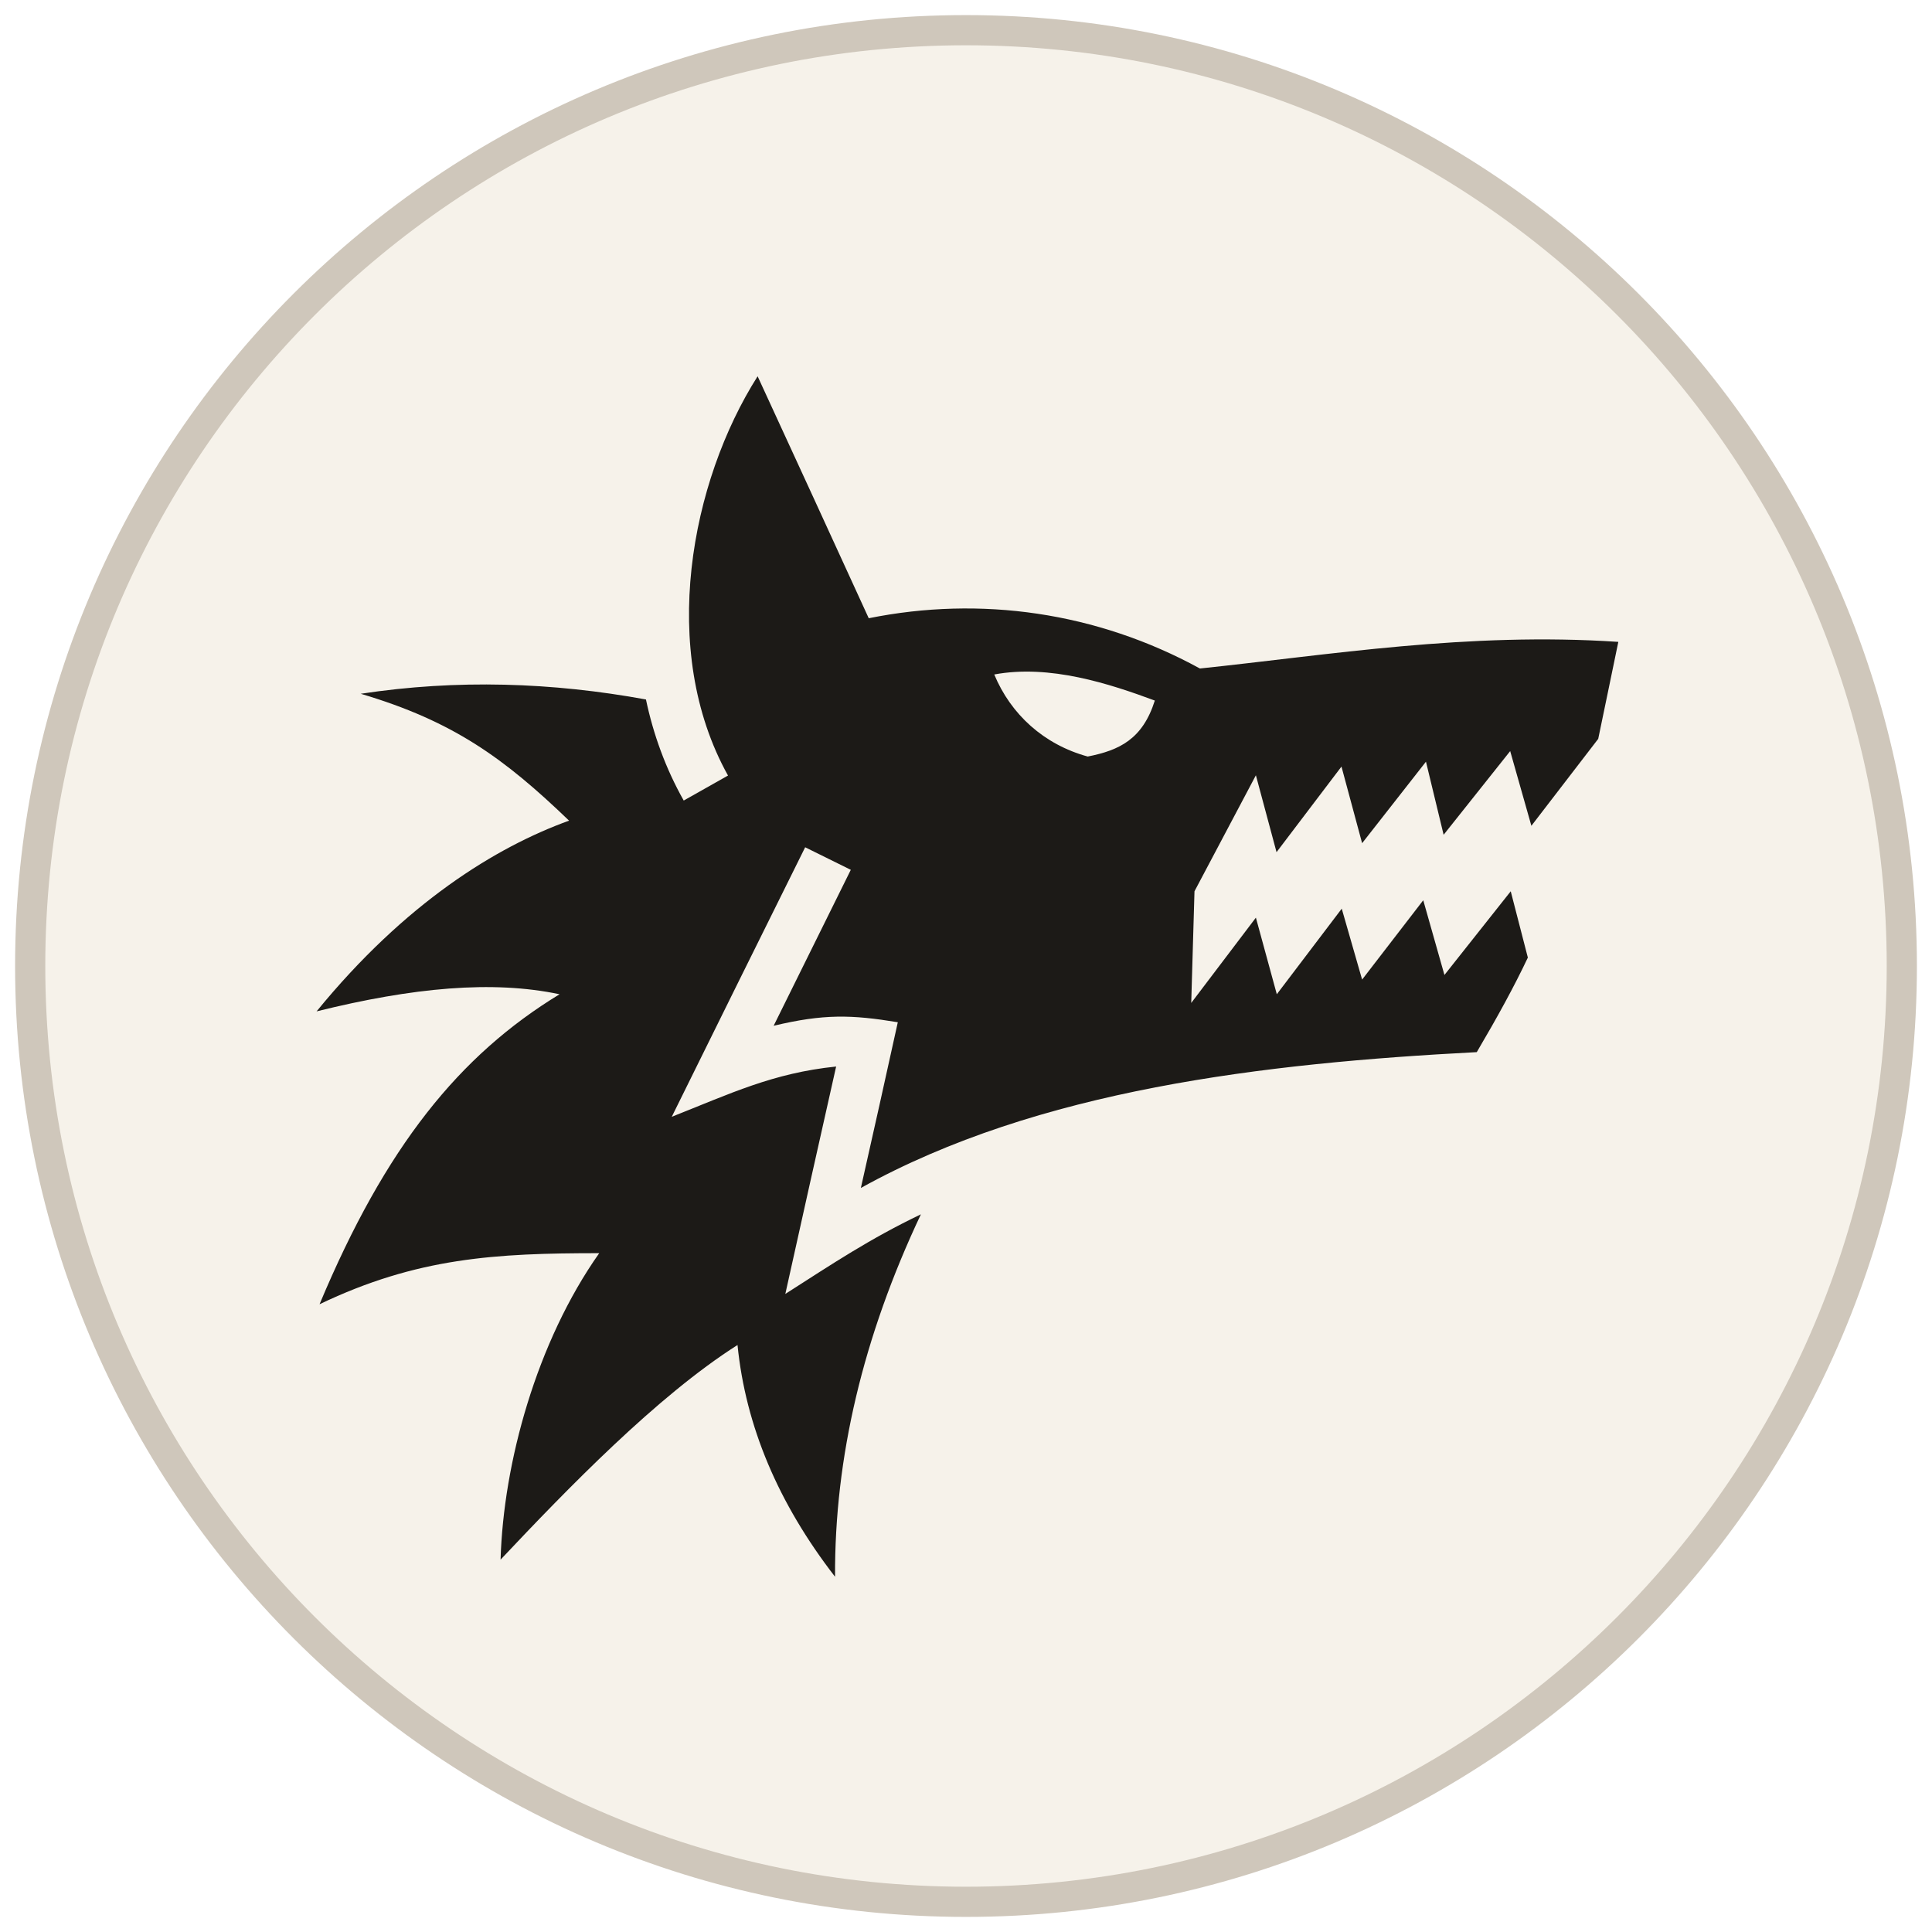
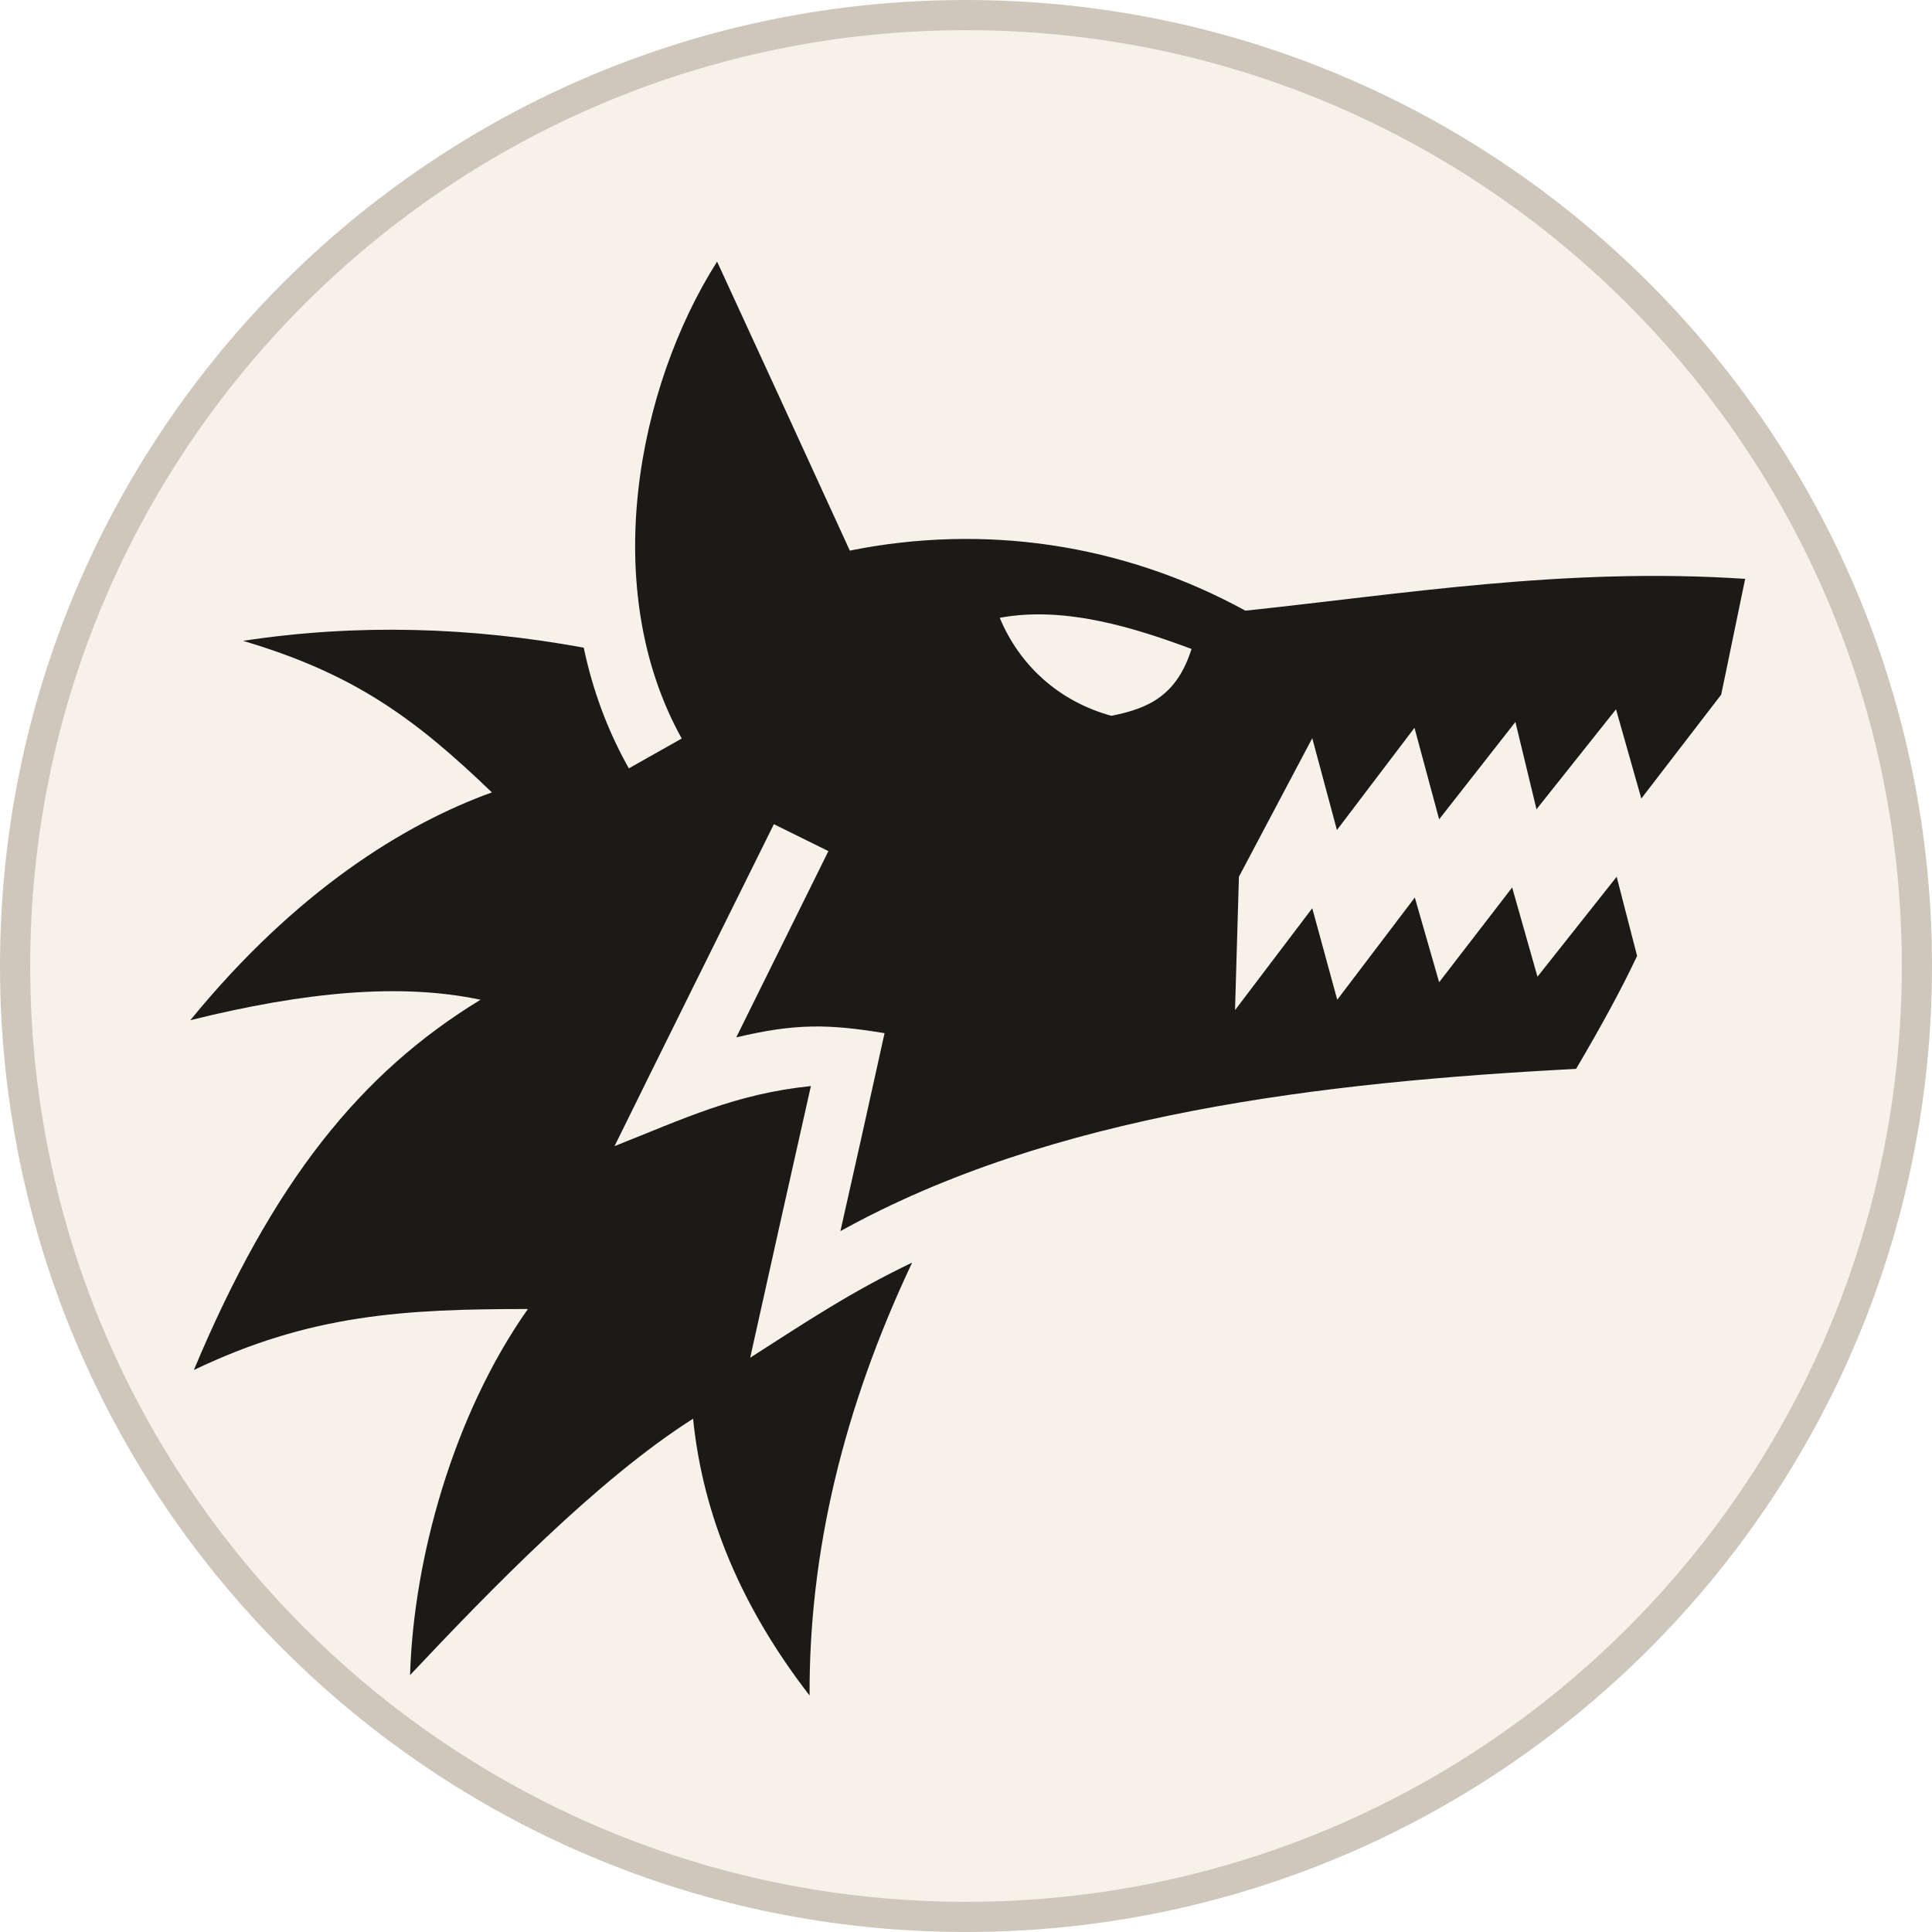
<svg xmlns="http://www.w3.org/2000/svg" viewBox="0 0 512 512" fill="#1c1a17">
-   <circle cx="256" cy="256" r="248" fill="#f6f2ea" stroke="#cfc7bb" stroke-width="8" />
-   <g transform="translate(71.68 71.68) scale(0.72)">
+   <circle cx="256" cy="256" r="252" fill="#f6f2ea" stroke="#cfc7bb" stroke-width="8" />
+   <g transform="translate(35.84 35.84) scale(0.86)">
    <path d="M179.3 38.94C154.7 77.7 142.7 139.7 168.4 185.9l-16.3 9.2c-6.7-11.9-11.2-24.4-13.9-37.2-34.5-6.3-69.42-7.5-104.98-2.1 34.07 10.1 52.77 23.7 76.68 46.7-26.82 9.7-60.25 30.2-92.93 70.2 35.47-8.8 64.83-11.5 89.43-6.3-36.94 22.5-64.06 56.1-88.34 114.1 35.9-17.2 64.89-18.8 102.94-18.8-23.07 32.7-35.27 77.2-36.31 112.8 24.51-26 57.61-60.2 87.21-79 3 29.9 15 58.3 35.9 85.3-.2-43.9 10.3-88.3 31.6-133.4-18.8 9-32.4 18.1-49.9 29.3 6.2-27.9 12.4-55.8 18.7-83.7-23.3 2.4-39 10-60.5 18.5 16.3-33.1 32.7-66.1 49.1-99.2l16.8 8.3-28.4 57.4c18.4-4.4 28.7-4.1 45.7-1.3-4.5 20.4-9 40.7-13.6 61 65.3-36.2 148.3-45.9 226.7-50 7.6-12.9 13.8-24.2 18.8-34.8l-6.3-24.4-24.4 30.8-7.8-27.5-22.5 29.2-7.5-26.1-23.9 31.5-7.7-28.2-23.8 31.4 1.2-41.1 22.6-42.7 7.6 28.3 23.9-31.5 7.6 28.2 23.5-30 6.5 26.9 24.5-30.8 7.8 27.5 24.6-32c2.3-10.8 4.6-22.4 7.4-35.7-55.5-3.7-106.3 4.8-154 9.8-38-20.8-80.8-26.8-121.9-18.5-13.6-29.69-27.2-59.38-40.9-89.06zM325.5 158.3c-4.5 14.2-13 18.3-24.7 20.6-16.1-4.4-28.3-15.5-34.4-30.2 20.4-3.8 42.4 3.4 59.1 9.6z" />
  </g>
</svg>
